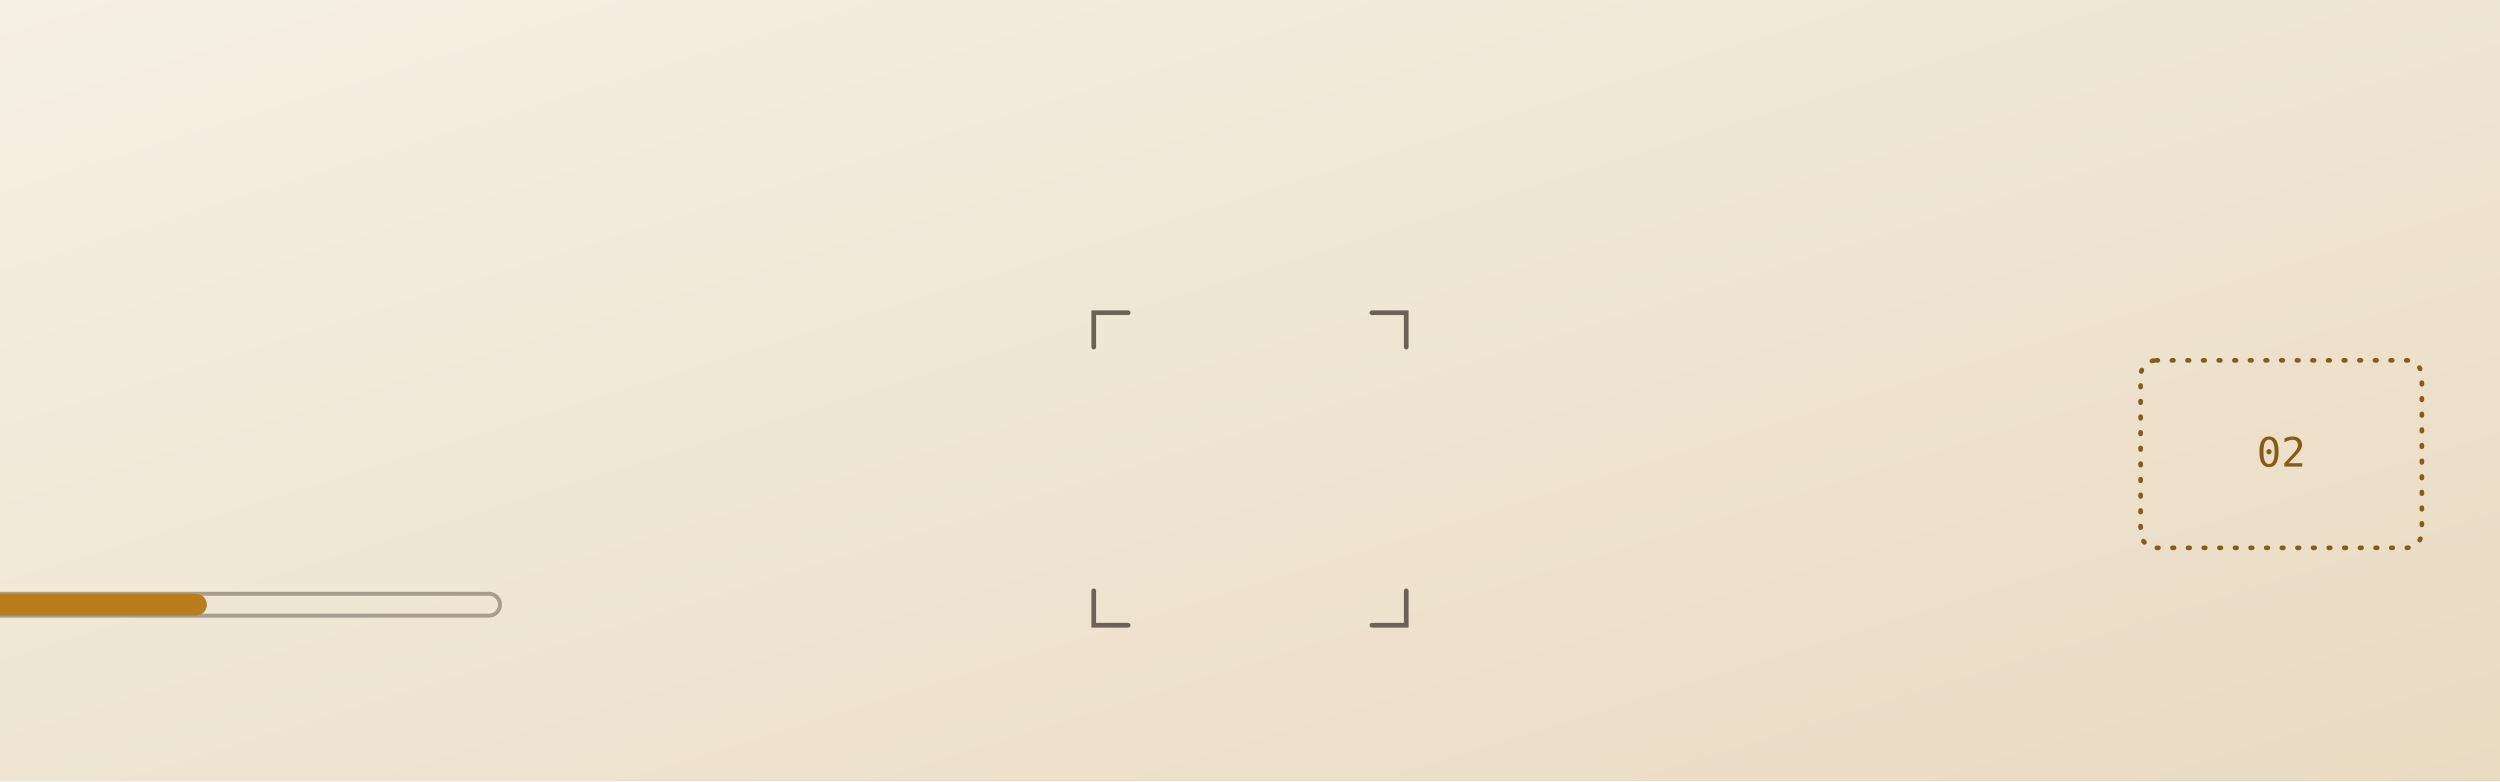
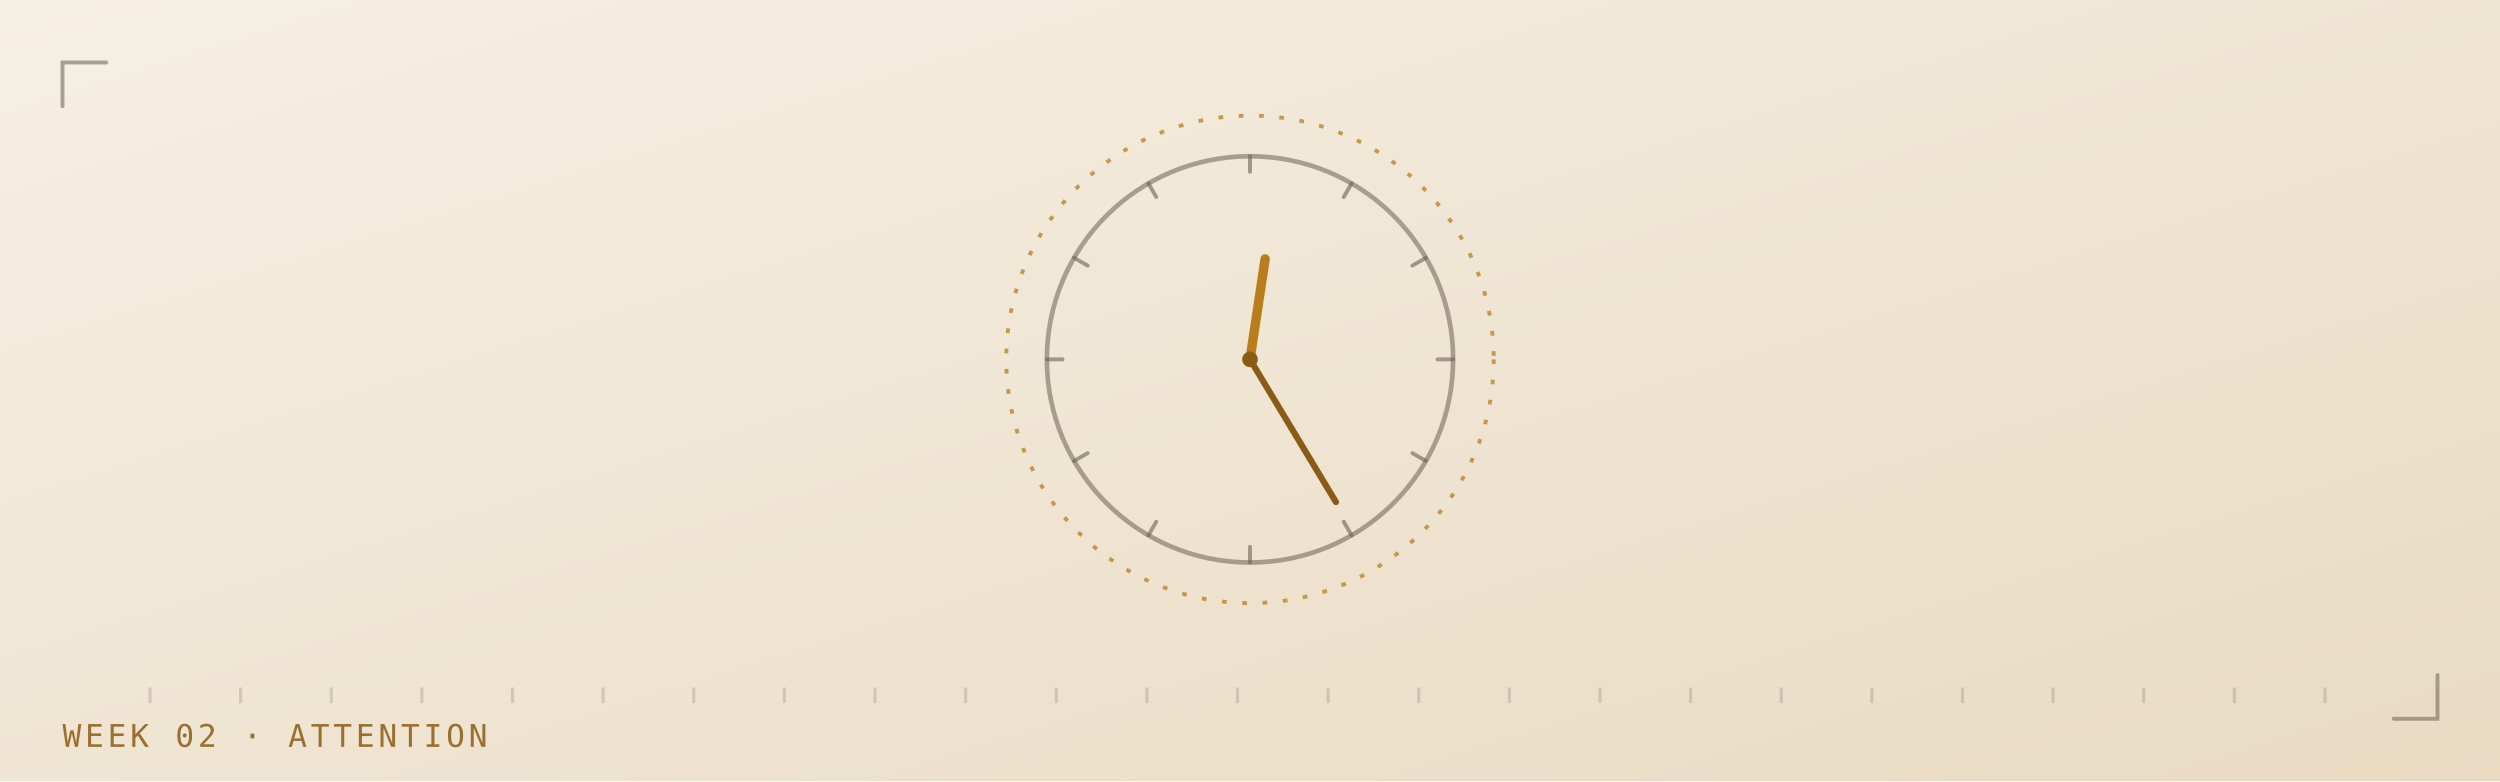
<svg xmlns="http://www.w3.org/2000/svg" viewBox="0 0 1600 500" width="1600" height="500">
  <defs>
    <linearGradient id="bg" x1="0" y1="0" x2="1" y2="1">
      <stop offset="0" stop-color="#f6efe4" />
      <stop offset="1" stop-color="#e9dbc2" />
    </linearGradient>
  </defs>
  <rect width="1600" height="500" fill="url(#bg)" />
+   <g stroke="#6b6154" stroke-width="2" opacity="0.22">
+     <line x1="96" y1="440" x2="96" y2="450" />
+     <line x1="154" y1="440" x2="154" y2="450" />
+     <line x1="212" y1="440" x2="212" y2="450" />
+     <line x1="270" y1="440" x2="270" y2="450" />
+     <line x1="328" y1="440" x2="328" y2="450" />
+     <line x1="386" y1="440" x2="386" y2="450" />
+     <line x1="444" y1="440" x2="444" y2="450" />
+     <line x1="502" y1="440" x2="502" y2="450" />
+     <line x1="560" y1="440" x2="560" y2="450" />
+     <line x1="618" y1="440" x2="618" y2="450" />
+     <line x1="676" y1="440" x2="676" y2="450" />
+     <line x1="734" y1="440" x2="734" y2="450" />
+     <line x1="792" y1="440" x2="792" y2="450" />
+     <line x1="850" y1="440" x2="850" y2="450" />
+     <line x1="908" y1="440" x2="908" y2="450" />
+     <line x1="966" y1="440" x2="966" y2="450" />
+     <line x1="1024" y1="440" x2="1024" y2="450" />
+     <line x1="1082" y1="440" x2="1082" y2="450" />
+     <line x1="1140" y1="440" x2="1140" y2="450" />
+     <line x1="1198" y1="440" x2="1198" y2="450" />
+     <line x1="1256" y1="440" x2="1256" y2="450" />
+     <line x1="1314" y1="440" x2="1314" y2="450" />
+     <line x1="1372" y1="440" x2="1372" y2="450" />
+     <line x1="1430" y1="440" x2="1430" y2="450" />
+     <line x1="1488" y1="440" x2="1488" y2="450" />
+   </g>
+   <g stroke="#6b6154" stroke-width="2.5" fill="none" stroke-linecap="round" opacity="0.55">
+     <path d="M 40 68 L 40 40 L 68 40" />
+     <path d="M 1532 460 L 1560 460 L 1560 432" />
+   </g>
+   <text x="40" y="478" font-family="ui-monospace, monospace" font-size="20" letter-spacing="0.12em" fill="#8a5c13" opacity="0.85">WEEK 02 · ATTENTION</text>
  <g>
-     <rect x="-40" y="380" width="360" height="14" rx="7" fill="none" stroke="#6b6154" stroke-width="2.5" opacity="0.55" />
-     <rect x="-40" y="380" width="172.4" height="14" rx="7" fill="#b97d1c" />
-   </g>
-   <g stroke="#6b6154" stroke-width="3" fill="none" stroke-linecap="round">
-     <path d="M 700 222.148 L 700 200.148 L 722 200.148" />
-     <path d="M 878 200.148 L 900 200.148 L 900 222.148" />
-     <path d="M 900 378.148 L 900 400.148 L 878 400.148" />
-     <path d="M 722 400.148 L 700 400.148 L 700 378.148" />
-   </g>
-   <g>
-     <rect x="1370" y="230.622" width="180" height="120" rx="10" fill="none" stroke="#8a5c13" stroke-width="3" stroke-dasharray="1 9" stroke-linecap="round" />
-     <text x="1460" y="298.622" font-family="ui-monospace, monospace" font-size="26" fill="#8a5c13" text-anchor="middle">02</text>
+     <circle cx="800" cy="230" r="156.0" fill="none" stroke="#b97d1c" stroke-width="2.5" stroke-dasharray="3 10" opacity="0.75" />
+     <g>
+       <circle cx="800" cy="230" r="130" fill="none" stroke="#6b6154" stroke-width="3" opacity="0.55" />
+       <line x1="800.0" y1="110.0" x2="800.0" y2="100.0" stroke="#6b6154" stroke-width="2.5" stroke-linecap="round" opacity="0.6" />
+       <line x1="860.0" y1="126.1" x2="865.0" y2="117.4" stroke="#6b6154" stroke-width="2.5" stroke-linecap="round" opacity="0.6" />
+       <line x1="903.9" y1="170.0" x2="912.6" y2="165.0" stroke="#6b6154" stroke-width="2.5" stroke-linecap="round" opacity="0.6" />
+       <line x1="920.0" y1="230.0" x2="930.0" y2="230.0" stroke="#6b6154" stroke-width="2.5" stroke-linecap="round" opacity="0.6" />
+       <line x1="903.9" y1="290.0" x2="912.6" y2="295.0" stroke="#6b6154" stroke-width="2.5" stroke-linecap="round" opacity="0.6" />
+       <line x1="860.0" y1="333.9" x2="865.0" y2="342.6" stroke="#6b6154" stroke-width="2.5" stroke-linecap="round" opacity="0.6" />
+       <line x1="800.0" y1="350.0" x2="800.0" y2="360.0" stroke="#6b6154" stroke-width="2.5" stroke-linecap="round" opacity="0.6" />
+       <line x1="740.0" y1="333.9" x2="735.0" y2="342.6" stroke="#6b6154" stroke-width="2.5" stroke-linecap="round" opacity="0.6" />
+       <line x1="696.1" y1="290.0" x2="687.4" y2="295.0" stroke="#6b6154" stroke-width="2.5" stroke-linecap="round" opacity="0.6" />
+       <line x1="680.0" y1="230.0" x2="670.0" y2="230.0" stroke="#6b6154" stroke-width="2.5" stroke-linecap="round" opacity="0.6" />
+       <line x1="696.1" y1="170.0" x2="687.4" y2="165.0" stroke="#6b6154" stroke-width="2.5" stroke-linecap="round" opacity="0.6" />
+       <line x1="740.0" y1="126.1" x2="735.0" y2="117.4" stroke="#6b6154" stroke-width="2.5" stroke-linecap="round" opacity="0.6" />
+       <line x1="800" y1="230" x2="809.7" y2="165.7" stroke="#b97d1c" stroke-width="6" stroke-linecap="round" />
+       <line x1="800" y1="230" x2="855.0" y2="321.3" stroke="#8a5c13" stroke-width="4" stroke-linecap="round" />
+       <circle cx="800" cy="230" r="5" fill="#8a5c13" />
+     </g>
  </g>
</svg>
